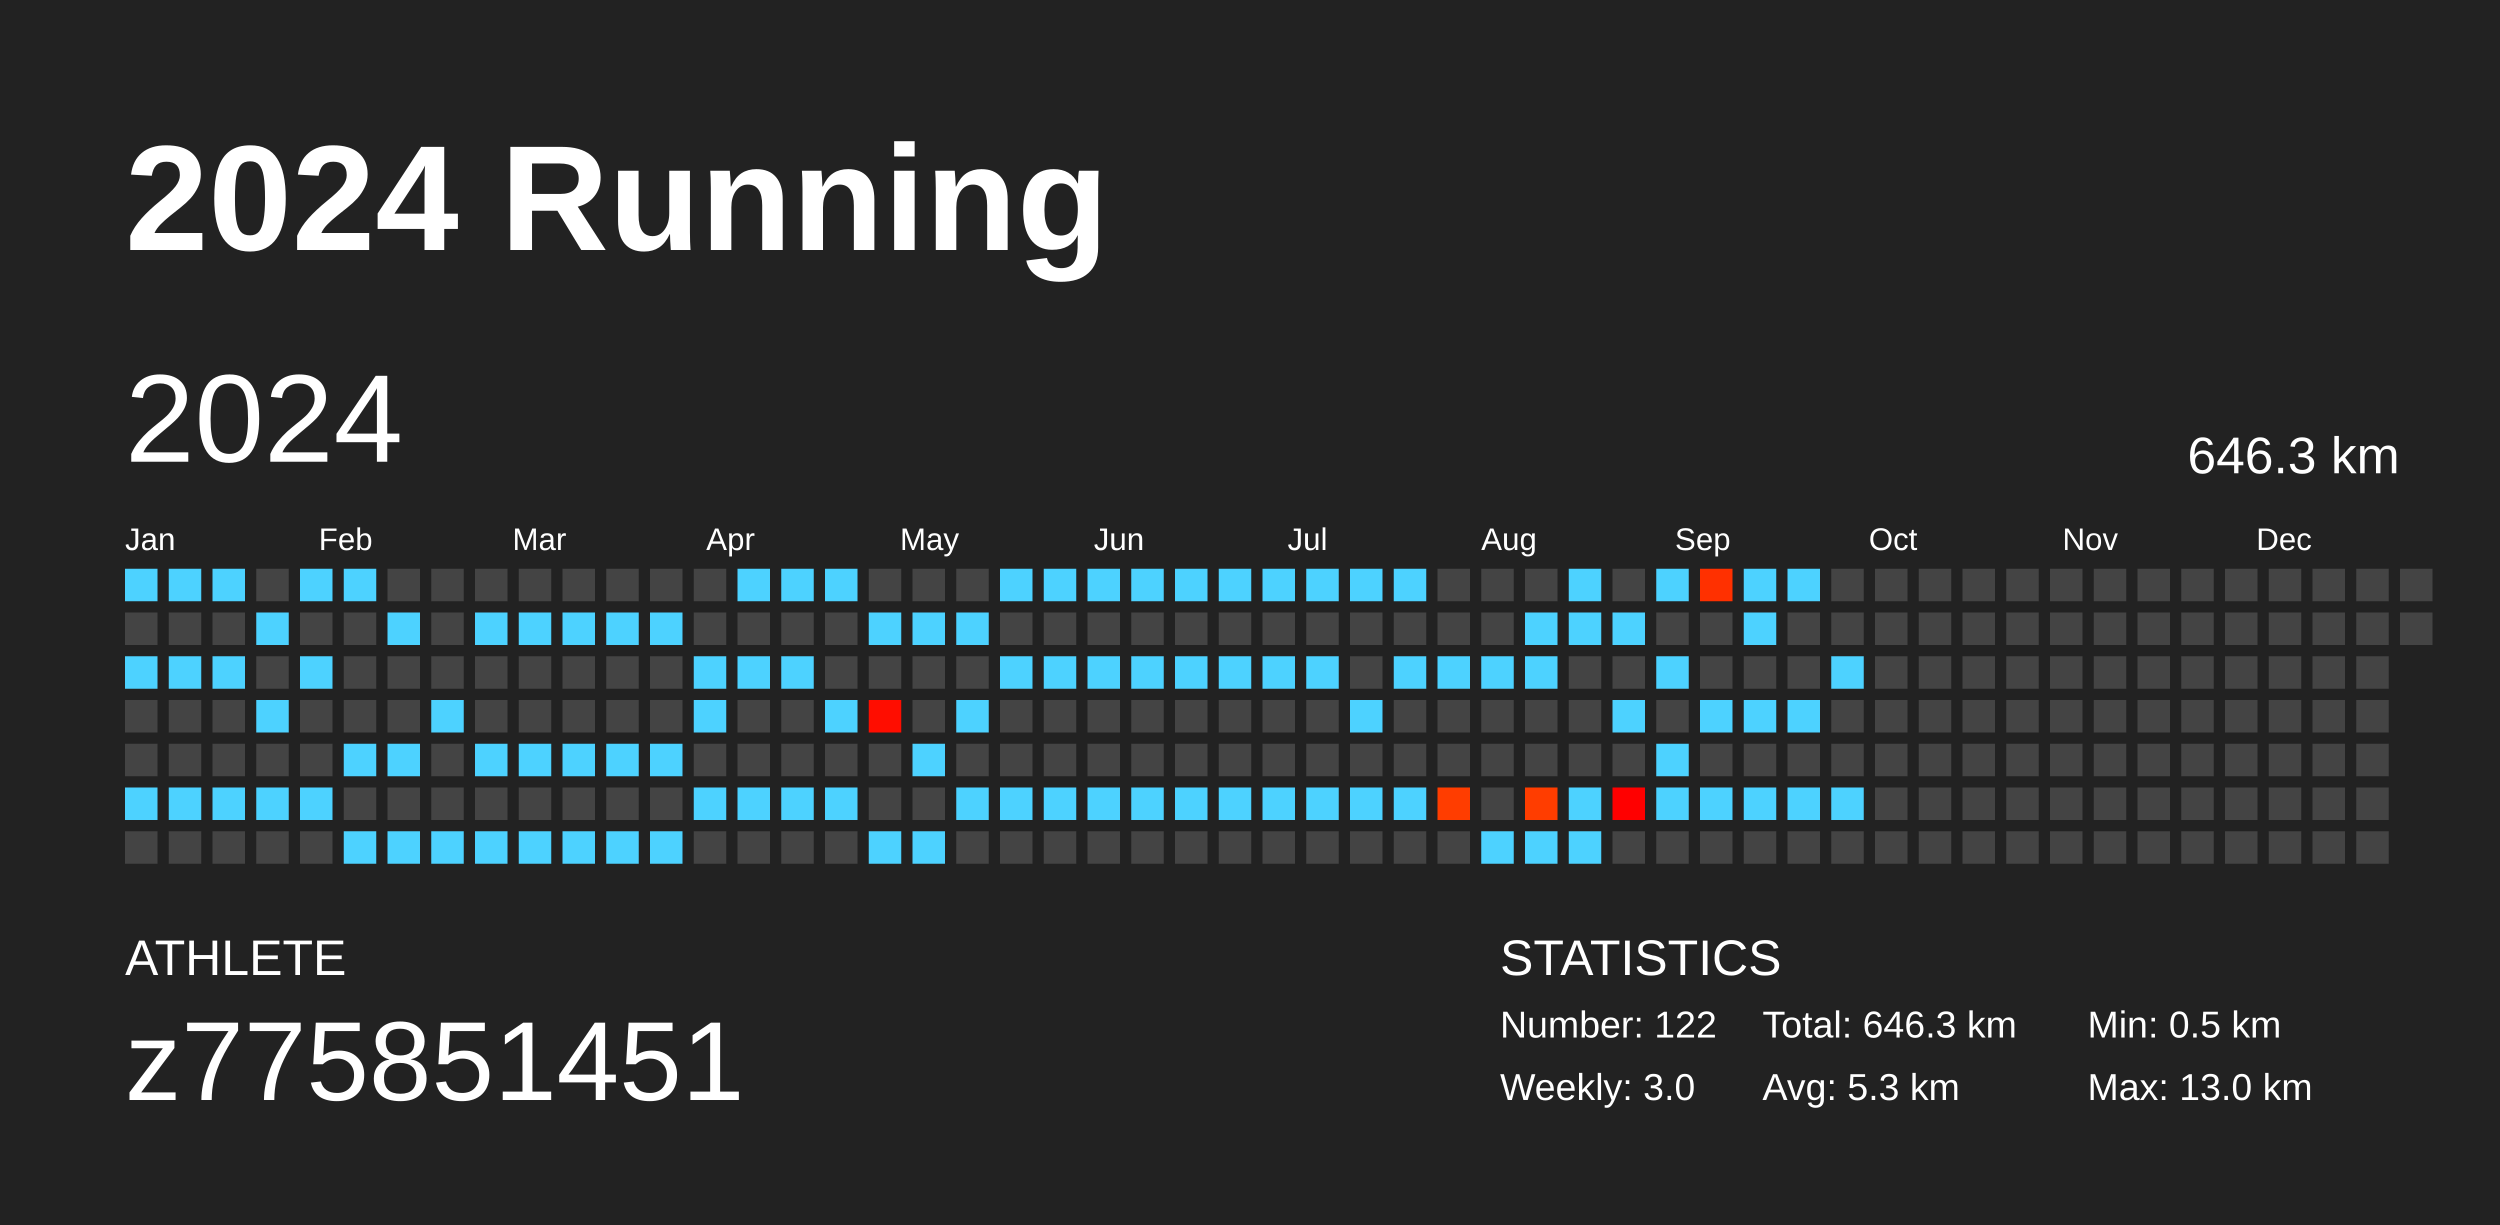
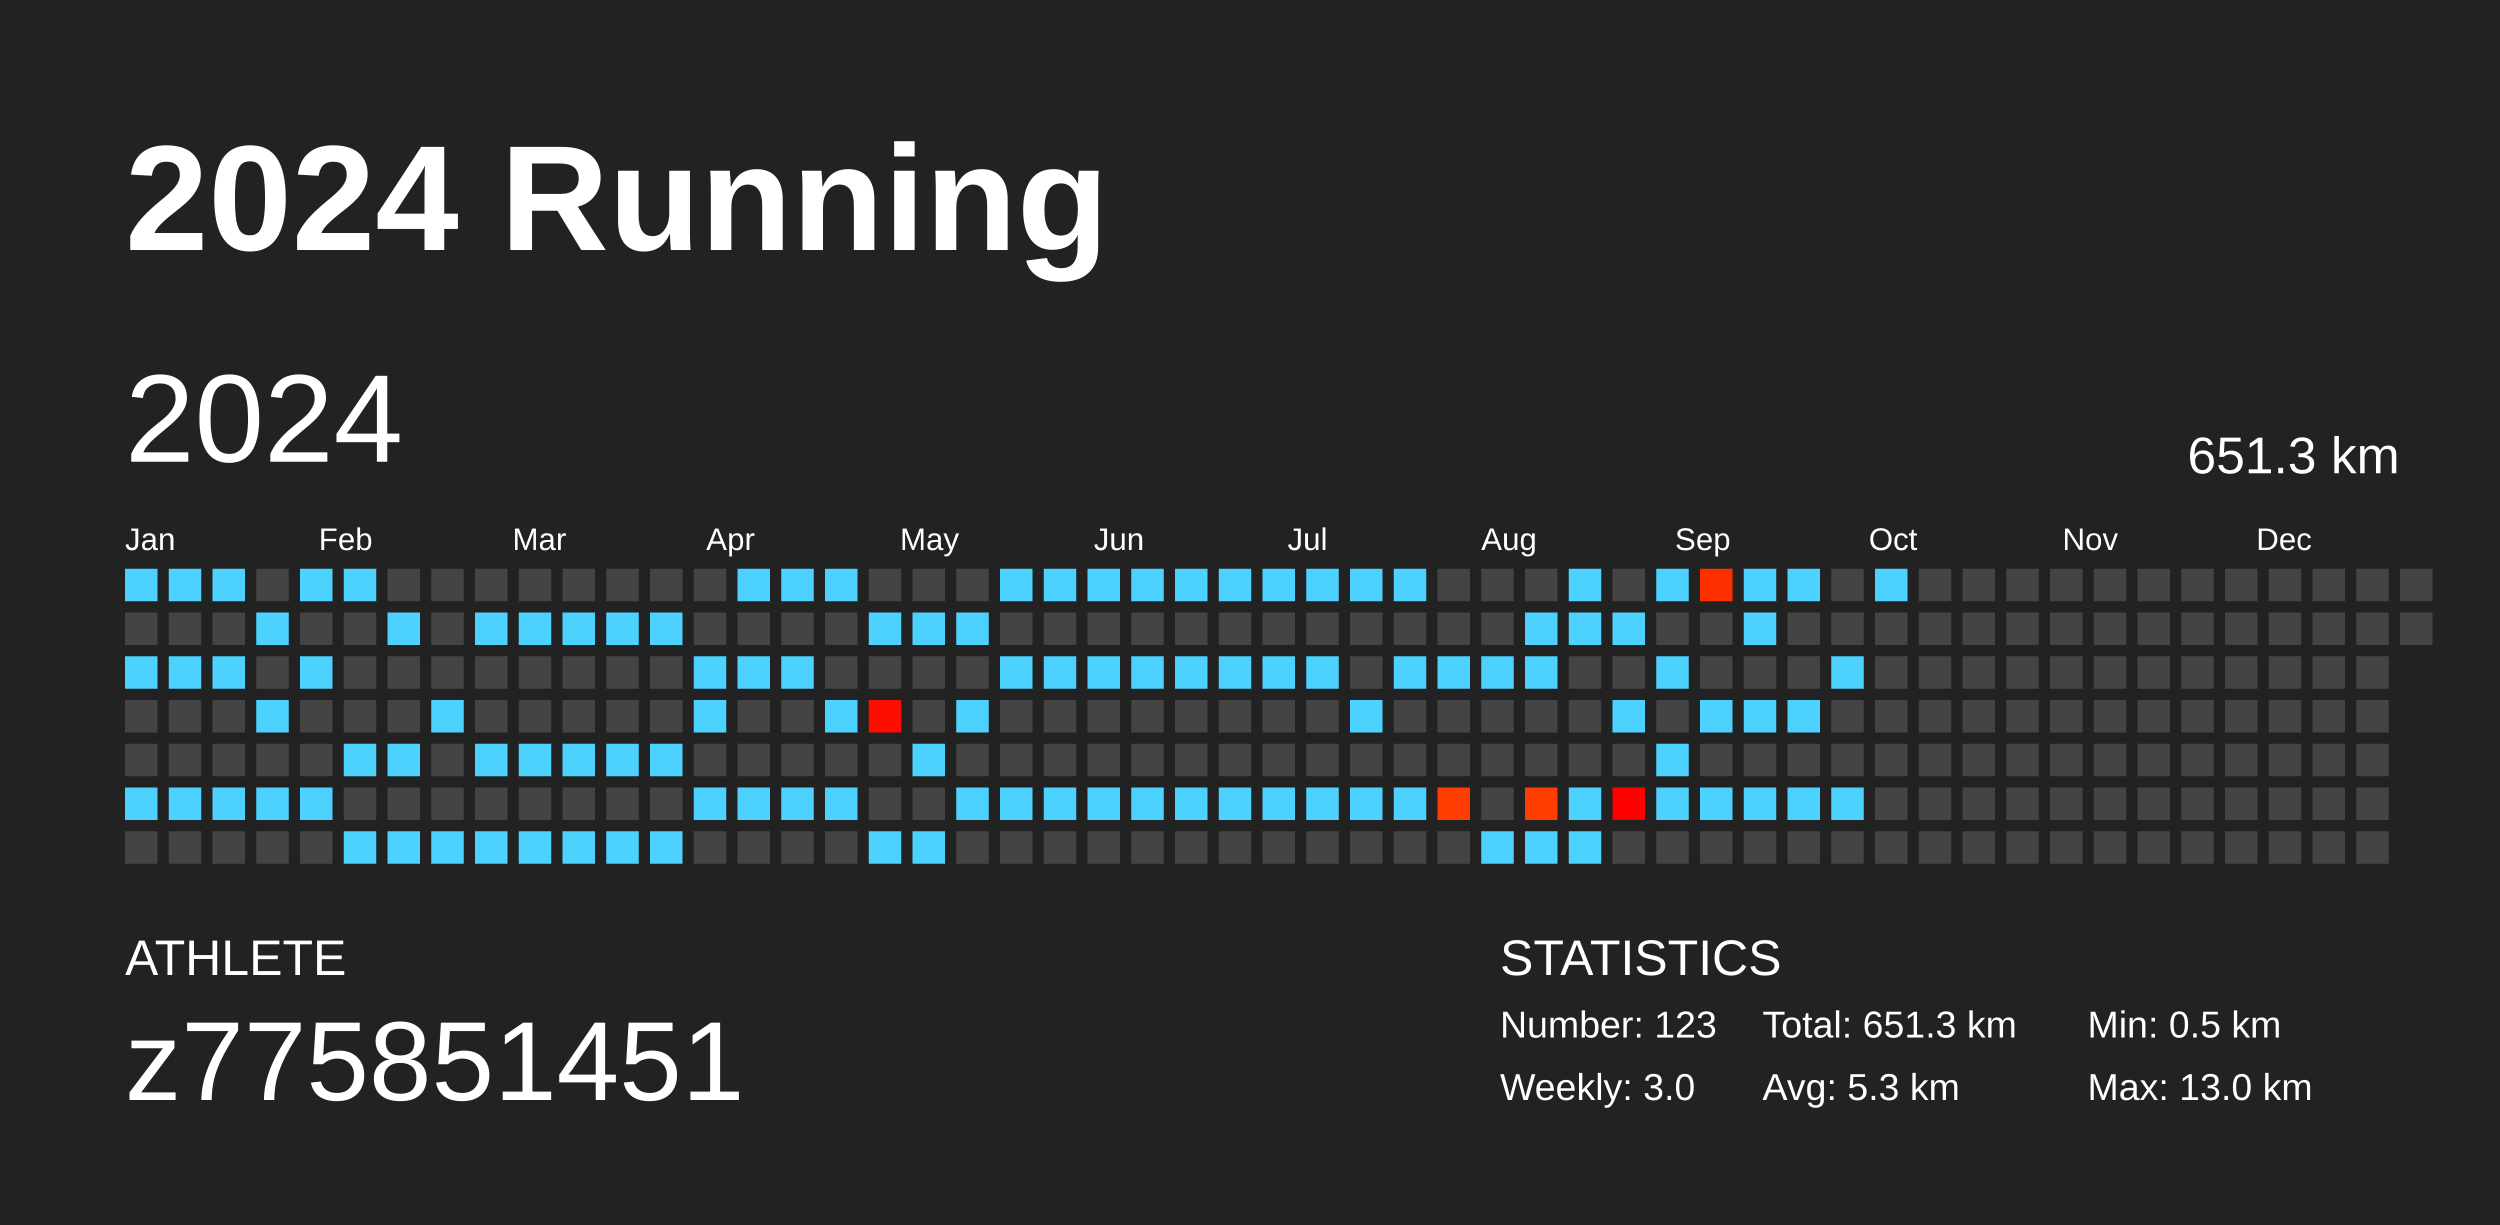
<svg xmlns="http://www.w3.org/2000/svg" baseProfile="full" height="98mm" version="1.1" viewBox="0,0,200,98" width="200mm">
  <defs />
  <rect fill="#222222" height="98" width="200" x="0" y="0" />
  <text fill="#FFFFFF" style="font-size:12px; font-family:Arial; font-weight:bold;" x="10" y="20">2024 Running</text>
  <text fill="#FFFFFF" style="font-size:4px; font-family:Arial" x="10" y="78">ATHLETE</text>
  <text fill="#FFFFFF" style="font-size:9px; font-family:Arial" x="10" y="88">z775851451</text>
  <text fill="#FFFFFF" style="font-size:4px; font-family:Arial" x="120" y="78">STATISTICS</text>
-   <text fill="#FFFFFF" style="font-size:3px; font-family:Arial" x="120" y="83">Number: 122</text>
+   <text fill="#FFFFFF" style="font-size:3px; font-family:Arial" x="120" y="83">Number: 123</text>
  <text fill="#FFFFFF" style="font-size:3px; font-family:Arial" x="120" y="88">Weekly: 3.0</text>
-   <text fill="#FFFFFF" style="font-size:3px; font-family:Arial" x="141" y="83">Total: 646.3 km</text>
+   <text fill="#FFFFFF" style="font-size:3px; font-family:Arial" x="141" y="83">Total: 651.3 km</text>
  <text fill="#FFFFFF" style="font-size:3px; font-family:Arial" x="141" y="88">Avg: 5.3 km</text>
  <text fill="#FFFFFF" style="font-size:3px; font-family:Arial" x="167" y="83">Min: 0.5 km</text>
  <text fill="#FFFFFF" style="font-size:3px; font-family:Arial" x="167" y="88">Max: 13.0 km</text>
  <text dominant-baseline="hanging" fill="#FFFFFF" style="font-size:10.0px; font-family:Arial;" x="10" y="30">2024</text>
-   <text dominant-baseline="hanging" fill="#FFFFFF" style="font-size:4.125px; font-family:Arial;" x="175" y="35">646.3 km</text>
+   <text dominant-baseline="hanging" fill="#FFFFFF" style="font-size:4.125px; font-family:Arial;" x="175" y="35">651.3 km</text>
  <text fill="#FFFFFF" style="font-size:2.5px; font-family:Arial" x="10.0" y="44">Jan</text>
  <text fill="#FFFFFF" style="font-size:2.5px; font-family:Arial" x="25.5" y="44">Feb</text>
  <text fill="#FFFFFF" style="font-size:2.5px; font-family:Arial" x="41.0" y="44">Mar</text>
  <text fill="#FFFFFF" style="font-size:2.5px; font-family:Arial" x="56.5" y="44">Apr</text>
  <text fill="#FFFFFF" style="font-size:2.5px; font-family:Arial" x="72.0" y="44">May</text>
  <text fill="#FFFFFF" style="font-size:2.5px; font-family:Arial" x="87.5" y="44">Jun</text>
  <text fill="#FFFFFF" style="font-size:2.5px; font-family:Arial" x="103.0" y="44">Jul</text>
  <text fill="#FFFFFF" style="font-size:2.5px; font-family:Arial" x="118.5" y="44">Aug</text>
  <text fill="#FFFFFF" style="font-size:2.5px; font-family:Arial" x="134.0" y="44">Sep</text>
  <text fill="#FFFFFF" style="font-size:2.5px; font-family:Arial" x="149.5" y="44">Oct</text>
  <text fill="#FFFFFF" style="font-size:2.5px; font-family:Arial" x="165.0" y="44">Nov</text>
  <text fill="#FFFFFF" style="font-size:2.5px; font-family:Arial" x="180.5" y="44">Dec</text>
  <rect fill="#4dd2ff" height="2.6" width="2.6" x="10.0" y="45.5" />
  <rect fill="#444444" height="2.6" width="2.6" x="10.0" y="49.0" />
  <rect fill="#4dd2ff" height="2.6" width="2.6" x="10.0" y="52.5" />
  <rect fill="#444444" height="2.6" width="2.6" x="10.0" y="56.0" />
  <rect fill="#444444" height="2.6" width="2.6" x="10.0" y="59.5" />
  <rect fill="#4dd2ff" height="2.6" width="2.6" x="10.0" y="63.0" />
  <rect fill="#444444" height="2.6" width="2.6" x="10.0" y="66.5" />
  <rect fill="#4dd2ff" height="2.6" width="2.6" x="13.5" y="45.5" />
  <rect fill="#444444" height="2.6" width="2.6" x="13.5" y="49.0" />
  <rect fill="#4dd2ff" height="2.6" width="2.6" x="13.5" y="52.5" />
  <rect fill="#444444" height="2.6" width="2.6" x="13.5" y="56.0" />
  <rect fill="#444444" height="2.6" width="2.6" x="13.5" y="59.5" />
  <rect fill="#4dd2ff" height="2.6" width="2.6" x="13.5" y="63.0" />
  <rect fill="#444444" height="2.6" width="2.6" x="13.5" y="66.5" />
  <rect fill="#4dd2ff" height="2.6" width="2.6" x="17.0" y="45.5" />
  <rect fill="#444444" height="2.6" width="2.6" x="17.0" y="49.0" />
  <rect fill="#4dd2ff" height="2.6" width="2.6" x="17.0" y="52.5" />
  <rect fill="#444444" height="2.6" width="2.6" x="17.0" y="56.0" />
  <rect fill="#444444" height="2.6" width="2.6" x="17.0" y="59.5" />
  <rect fill="#4dd2ff" height="2.6" width="2.6" x="17.0" y="63.0" />
  <rect fill="#444444" height="2.6" width="2.6" x="17.0" y="66.5" />
  <rect fill="#444444" height="2.6" width="2.6" x="20.5" y="45.5" />
  <rect fill="#4dd2ff" height="2.6" width="2.6" x="20.5" y="49.0" />
  <rect fill="#444444" height="2.6" width="2.6" x="20.5" y="52.5" />
  <rect fill="#4dd2ff" height="2.6" width="2.6" x="20.5" y="56.0" />
  <rect fill="#444444" height="2.6" width="2.6" x="20.5" y="59.5" />
  <rect fill="#4dd2ff" height="2.6" width="2.6" x="20.5" y="63.0" />
  <rect fill="#444444" height="2.6" width="2.6" x="20.5" y="66.5" />
  <rect fill="#4dd2ff" height="2.6" width="2.6" x="24.0" y="45.5" />
  <rect fill="#444444" height="2.6" width="2.6" x="24.0" y="49.0" />
  <rect fill="#4dd2ff" height="2.6" width="2.6" x="24.0" y="52.5" />
  <rect fill="#444444" height="2.6" width="2.6" x="24.0" y="56.0" />
  <rect fill="#444444" height="2.6" width="2.6" x="24.0" y="59.5" />
  <rect fill="#4dd2ff" height="2.6" width="2.6" x="24.0" y="63.0" />
  <rect fill="#444444" height="2.6" width="2.6" x="24.0" y="66.5" />
  <rect fill="#4dd2ff" height="2.6" width="2.6" x="27.5" y="45.5" />
  <rect fill="#444444" height="2.6" width="2.6" x="27.5" y="49.0" />
  <rect fill="#444444" height="2.6" width="2.6" x="27.5" y="52.5" />
  <rect fill="#444444" height="2.6" width="2.6" x="27.5" y="56.0" />
  <rect fill="#4dd2ff" height="2.6" width="2.6" x="27.5" y="59.5" />
  <rect fill="#444444" height="2.6" width="2.6" x="27.5" y="63.0" />
  <rect fill="#4dd2ff" height="2.6" width="2.6" x="27.5" y="66.5" />
  <rect fill="#444444" height="2.6" width="2.6" x="31.0" y="45.5" />
  <rect fill="#4dd2ff" height="2.6" width="2.6" x="31.0" y="49.0" />
  <rect fill="#444444" height="2.6" width="2.6" x="31.0" y="52.5" />
  <rect fill="#444444" height="2.6" width="2.6" x="31.0" y="56.0" />
  <rect fill="#4dd2ff" height="2.6" width="2.6" x="31.0" y="59.5" />
  <rect fill="#444444" height="2.6" width="2.6" x="31.0" y="63.0" />
  <rect fill="#4dd2ff" height="2.6" width="2.6" x="31.0" y="66.5" />
  <rect fill="#444444" height="2.6" width="2.6" x="34.5" y="45.5" />
  <rect fill="#444444" height="2.6" width="2.6" x="34.5" y="49.0" />
  <rect fill="#444444" height="2.6" width="2.6" x="34.5" y="52.5" />
  <rect fill="#4dd2ff" height="2.6" width="2.6" x="34.5" y="56.0" />
  <rect fill="#444444" height="2.6" width="2.6" x="34.5" y="59.5" />
  <rect fill="#444444" height="2.6" width="2.6" x="34.5" y="63.0" />
  <rect fill="#4dd2ff" height="2.6" width="2.6" x="34.5" y="66.5" />
  <rect fill="#444444" height="2.6" width="2.6" x="38.0" y="45.5" />
  <rect fill="#4dd2ff" height="2.6" width="2.6" x="38.0" y="49.0" />
  <rect fill="#444444" height="2.6" width="2.6" x="38.0" y="52.5" />
  <rect fill="#444444" height="2.6" width="2.6" x="38.0" y="56.0" />
  <rect fill="#4dd2ff" height="2.6" width="2.6" x="38.0" y="59.5" />
  <rect fill="#444444" height="2.6" width="2.6" x="38.0" y="63.0" />
  <rect fill="#4dd2ff" height="2.6" width="2.6" x="38.0" y="66.5" />
  <rect fill="#444444" height="2.6" width="2.6" x="41.5" y="45.5" />
  <rect fill="#4dd2ff" height="2.6" width="2.6" x="41.5" y="49.0" />
  <rect fill="#444444" height="2.6" width="2.6" x="41.5" y="52.5" />
  <rect fill="#444444" height="2.6" width="2.6" x="41.5" y="56.0" />
  <rect fill="#4dd2ff" height="2.6" width="2.6" x="41.5" y="59.5" />
  <rect fill="#444444" height="2.6" width="2.6" x="41.5" y="63.0" />
  <rect fill="#4dd2ff" height="2.6" width="2.6" x="41.5" y="66.5" />
  <rect fill="#444444" height="2.6" width="2.6" x="45.0" y="45.5" />
  <rect fill="#4dd2ff" height="2.6" width="2.6" x="45.0" y="49.0" />
  <rect fill="#444444" height="2.6" width="2.6" x="45.0" y="52.5" />
  <rect fill="#444444" height="2.6" width="2.6" x="45.0" y="56.0" />
  <rect fill="#4dd2ff" height="2.6" width="2.6" x="45.0" y="59.5" />
  <rect fill="#444444" height="2.6" width="2.6" x="45.0" y="63.0" />
  <rect fill="#4dd2ff" height="2.6" width="2.6" x="45.0" y="66.5" />
  <rect fill="#444444" height="2.6" width="2.6" x="48.5" y="45.5" />
  <rect fill="#4dd2ff" height="2.6" width="2.6" x="48.5" y="49.0" />
  <rect fill="#444444" height="2.6" width="2.6" x="48.5" y="52.5" />
  <rect fill="#444444" height="2.6" width="2.6" x="48.5" y="56.0" />
  <rect fill="#4dd2ff" height="2.6" width="2.6" x="48.5" y="59.5" />
  <rect fill="#444444" height="2.6" width="2.6" x="48.5" y="63.0" />
  <rect fill="#4dd2ff" height="2.6" width="2.6" x="48.5" y="66.5" />
  <rect fill="#444444" height="2.6" width="2.6" x="52.0" y="45.5" />
  <rect fill="#4dd2ff" height="2.6" width="2.6" x="52.0" y="49.0" />
  <rect fill="#444444" height="2.6" width="2.6" x="52.0" y="52.5" />
  <rect fill="#444444" height="2.6" width="2.6" x="52.0" y="56.0" />
  <rect fill="#4dd2ff" height="2.6" width="2.6" x="52.0" y="59.5" />
  <rect fill="#444444" height="2.6" width="2.6" x="52.0" y="63.0" />
  <rect fill="#4dd2ff" height="2.6" width="2.6" x="52.0" y="66.5" />
  <rect fill="#444444" height="2.6" width="2.6" x="55.5" y="45.5" />
  <rect fill="#444444" height="2.6" width="2.6" x="55.5" y="49.0" />
  <rect fill="#4dd2ff" height="2.6" width="2.6" x="55.5" y="52.5" />
  <rect fill="#4dd2ff" height="2.6" width="2.6" x="55.5" y="56.0" />
  <rect fill="#444444" height="2.6" width="2.6" x="55.5" y="59.5" />
  <rect fill="#4dd2ff" height="2.6" width="2.6" x="55.5" y="63.0" />
  <rect fill="#444444" height="2.6" width="2.6" x="55.5" y="66.5" />
  <rect fill="#4dd2ff" height="2.6" width="2.6" x="59.0" y="45.5" />
  <rect fill="#444444" height="2.6" width="2.6" x="59.0" y="49.0" />
  <rect fill="#4dd2ff" height="2.6" width="2.6" x="59.0" y="52.5" />
  <rect fill="#444444" height="2.6" width="2.6" x="59.0" y="56.0" />
  <rect fill="#444444" height="2.6" width="2.6" x="59.0" y="59.5" />
  <rect fill="#4dd2ff" height="2.6" width="2.6" x="59.0" y="63.0" />
  <rect fill="#444444" height="2.6" width="2.6" x="59.0" y="66.5" />
  <rect fill="#4dd2ff" height="2.6" width="2.6" x="62.5" y="45.5" />
  <rect fill="#444444" height="2.6" width="2.6" x="62.5" y="49.0" />
  <rect fill="#4dd2ff" height="2.6" width="2.6" x="62.5" y="52.5" />
  <rect fill="#444444" height="2.6" width="2.6" x="62.5" y="56.0" />
  <rect fill="#444444" height="2.6" width="2.6" x="62.5" y="59.5" />
  <rect fill="#4dd2ff" height="2.6" width="2.6" x="62.5" y="63.0" />
  <rect fill="#444444" height="2.6" width="2.6" x="62.5" y="66.5" />
  <rect fill="#4dd2ff" height="2.6" width="2.6" x="66.0" y="45.5" />
  <rect fill="#444444" height="2.6" width="2.6" x="66.0" y="49.0" />
  <rect fill="#444444" height="2.6" width="2.6" x="66.0" y="52.5" />
  <rect fill="#4dd2ff" height="2.6" width="2.6" x="66.0" y="56.0" />
  <rect fill="#444444" height="2.6" width="2.6" x="66.0" y="59.5" />
  <rect fill="#4dd2ff" height="2.6" width="2.6" x="66.0" y="63.0" />
  <rect fill="#444444" height="2.6" width="2.6" x="66.0" y="66.5" />
  <rect fill="#444444" height="2.6" width="2.6" x="69.5" y="45.5" />
  <rect fill="#4dd2ff" height="2.6" width="2.6" x="69.5" y="49.0" />
  <rect fill="#444444" height="2.6" width="2.6" x="69.5" y="52.5" />
  <rect fill="#ff0d00" height="2.6" width="2.6" x="69.5" y="56.0" />
  <rect fill="#444444" height="2.6" width="2.6" x="69.5" y="59.5" />
  <rect fill="#444444" height="2.6" width="2.6" x="69.5" y="63.0" />
  <rect fill="#4dd2ff" height="2.6" width="2.6" x="69.5" y="66.5" />
  <rect fill="#444444" height="2.6" width="2.6" x="73.0" y="45.5" />
  <rect fill="#4dd2ff" height="2.6" width="2.6" x="73.0" y="49.0" />
  <rect fill="#444444" height="2.6" width="2.6" x="73.0" y="52.5" />
  <rect fill="#444444" height="2.6" width="2.6" x="73.0" y="56.0" />
  <rect fill="#4dd2ff" height="2.6" width="2.6" x="73.0" y="59.5" />
  <rect fill="#444444" height="2.6" width="2.6" x="73.0" y="63.0" />
  <rect fill="#4dd2ff" height="2.6" width="2.6" x="73.0" y="66.5" />
  <rect fill="#444444" height="2.6" width="2.6" x="76.5" y="45.5" />
  <rect fill="#4dd2ff" height="2.6" width="2.6" x="76.5" y="49.0" />
  <rect fill="#444444" height="2.6" width="2.6" x="76.5" y="52.5" />
  <rect fill="#4dd2ff" height="2.6" width="2.6" x="76.5" y="56.0" />
  <rect fill="#444444" height="2.6" width="2.6" x="76.5" y="59.5" />
  <rect fill="#4dd2ff" height="2.6" width="2.6" x="76.5" y="63.0" />
  <rect fill="#444444" height="2.6" width="2.6" x="76.5" y="66.5" />
  <rect fill="#4dd2ff" height="2.6" width="2.6" x="80.0" y="45.5" />
  <rect fill="#444444" height="2.6" width="2.6" x="80.0" y="49.0" />
  <rect fill="#4dd2ff" height="2.6" width="2.6" x="80.0" y="52.5" />
  <rect fill="#444444" height="2.6" width="2.6" x="80.0" y="56.0" />
  <rect fill="#444444" height="2.6" width="2.6" x="80.0" y="59.5" />
  <rect fill="#4dd2ff" height="2.6" width="2.6" x="80.0" y="63.0" />
  <rect fill="#444444" height="2.6" width="2.6" x="80.0" y="66.5" />
  <rect fill="#4dd2ff" height="2.6" width="2.6" x="83.5" y="45.5" />
  <rect fill="#444444" height="2.6" width="2.6" x="83.5" y="49.0" />
  <rect fill="#4dd2ff" height="2.6" width="2.6" x="83.5" y="52.5" />
  <rect fill="#444444" height="2.6" width="2.6" x="83.5" y="56.0" />
  <rect fill="#444444" height="2.6" width="2.6" x="83.5" y="59.5" />
  <rect fill="#4dd2ff" height="2.6" width="2.6" x="83.5" y="63.0" />
  <rect fill="#444444" height="2.6" width="2.6" x="83.5" y="66.5" />
  <rect fill="#4dd2ff" height="2.6" width="2.6" x="87.0" y="45.5" />
  <rect fill="#444444" height="2.6" width="2.6" x="87.0" y="49.0" />
  <rect fill="#4dd2ff" height="2.6" width="2.6" x="87.0" y="52.5" />
  <rect fill="#444444" height="2.6" width="2.6" x="87.0" y="56.0" />
  <rect fill="#444444" height="2.6" width="2.6" x="87.0" y="59.5" />
  <rect fill="#4dd2ff" height="2.6" width="2.6" x="87.0" y="63.0" />
  <rect fill="#444444" height="2.6" width="2.6" x="87.0" y="66.5" />
  <rect fill="#4dd2ff" height="2.6" width="2.6" x="90.5" y="45.5" />
  <rect fill="#444444" height="2.6" width="2.6" x="90.5" y="49.0" />
  <rect fill="#4dd2ff" height="2.6" width="2.6" x="90.5" y="52.5" />
  <rect fill="#444444" height="2.6" width="2.6" x="90.5" y="56.0" />
  <rect fill="#444444" height="2.6" width="2.6" x="90.5" y="59.5" />
  <rect fill="#4dd2ff" height="2.6" width="2.6" x="90.5" y="63.0" />
  <rect fill="#444444" height="2.6" width="2.6" x="90.5" y="66.5" />
  <rect fill="#4dd2ff" height="2.6" width="2.6" x="94.0" y="45.5" />
  <rect fill="#444444" height="2.6" width="2.6" x="94.0" y="49.0" />
  <rect fill="#4dd2ff" height="2.6" width="2.6" x="94.0" y="52.5" />
  <rect fill="#444444" height="2.6" width="2.6" x="94.0" y="56.0" />
  <rect fill="#444444" height="2.6" width="2.6" x="94.0" y="59.5" />
  <rect fill="#4dd2ff" height="2.6" width="2.6" x="94.0" y="63.0" />
  <rect fill="#444444" height="2.6" width="2.6" x="94.0" y="66.5" />
  <rect fill="#4dd2ff" height="2.6" width="2.6" x="97.5" y="45.5" />
  <rect fill="#444444" height="2.6" width="2.6" x="97.5" y="49.0" />
  <rect fill="#4dd2ff" height="2.6" width="2.6" x="97.5" y="52.5" />
  <rect fill="#444444" height="2.6" width="2.6" x="97.5" y="56.0" />
  <rect fill="#444444" height="2.6" width="2.6" x="97.5" y="59.5" />
  <rect fill="#4dd2ff" height="2.6" width="2.6" x="97.5" y="63.0" />
  <rect fill="#444444" height="2.6" width="2.6" x="97.5" y="66.5" />
  <rect fill="#4dd2ff" height="2.6" width="2.6" x="101.0" y="45.5" />
  <rect fill="#444444" height="2.6" width="2.6" x="101.0" y="49.0" />
  <rect fill="#4dd2ff" height="2.6" width="2.6" x="101.0" y="52.5" />
  <rect fill="#444444" height="2.6" width="2.6" x="101.0" y="56.0" />
  <rect fill="#444444" height="2.6" width="2.6" x="101.0" y="59.5" />
  <rect fill="#4dd2ff" height="2.6" width="2.6" x="101.0" y="63.0" />
  <rect fill="#444444" height="2.6" width="2.6" x="101.0" y="66.5" />
  <rect fill="#4dd2ff" height="2.6" width="2.6" x="104.5" y="45.5" />
  <rect fill="#444444" height="2.6" width="2.6" x="104.5" y="49.0" />
  <rect fill="#4dd2ff" height="2.6" width="2.6" x="104.5" y="52.5" />
  <rect fill="#444444" height="2.6" width="2.6" x="104.5" y="56.0" />
  <rect fill="#444444" height="2.6" width="2.6" x="104.5" y="59.5" />
  <rect fill="#4dd2ff" height="2.6" width="2.6" x="104.5" y="63.0" />
  <rect fill="#444444" height="2.6" width="2.6" x="104.5" y="66.5" />
  <rect fill="#4dd2ff" height="2.6" width="2.6" x="108.0" y="45.5" />
  <rect fill="#444444" height="2.6" width="2.6" x="108.0" y="49.0" />
  <rect fill="#444444" height="2.6" width="2.6" x="108.0" y="52.5" />
  <rect fill="#4dd2ff" height="2.6" width="2.6" x="108.0" y="56.0" />
  <rect fill="#444444" height="2.6" width="2.6" x="108.0" y="59.5" />
  <rect fill="#4dd2ff" height="2.6" width="2.6" x="108.0" y="63.0" />
  <rect fill="#444444" height="2.6" width="2.6" x="108.0" y="66.5" />
  <rect fill="#4dd2ff" height="2.6" width="2.6" x="111.5" y="45.5" />
  <rect fill="#444444" height="2.6" width="2.6" x="111.5" y="49.0" />
  <rect fill="#4dd2ff" height="2.6" width="2.6" x="111.5" y="52.5" />
  <rect fill="#444444" height="2.6" width="2.6" x="111.5" y="56.0" />
  <rect fill="#444444" height="2.6" width="2.6" x="111.5" y="59.5" />
  <rect fill="#4dd2ff" height="2.6" width="2.6" x="111.5" y="63.0" />
  <rect fill="#444444" height="2.6" width="2.6" x="111.5" y="66.5" />
  <rect fill="#444444" height="2.6" width="2.6" x="115.0" y="45.5" />
  <rect fill="#444444" height="2.6" width="2.6" x="115.0" y="49.0" />
  <rect fill="#4dd2ff" height="2.6" width="2.6" x="115.0" y="52.5" />
  <rect fill="#444444" height="2.6" width="2.6" x="115.0" y="56.0" />
  <rect fill="#444444" height="2.6" width="2.6" x="115.0" y="59.5" />
  <rect fill="#ff3d00" height="2.6" width="2.6" x="115.0" y="63.0" />
  <rect fill="#444444" height="2.6" width="2.6" x="115.0" y="66.5" />
  <rect fill="#444444" height="2.6" width="2.6" x="118.5" y="45.5" />
  <rect fill="#444444" height="2.6" width="2.6" x="118.5" y="49.0" />
  <rect fill="#4dd2ff" height="2.6" width="2.6" x="118.5" y="52.5" />
  <rect fill="#444444" height="2.6" width="2.6" x="118.5" y="56.0" />
  <rect fill="#444444" height="2.6" width="2.6" x="118.5" y="59.5" />
  <rect fill="#444444" height="2.6" width="2.6" x="118.5" y="63.0" />
  <rect fill="#4dd2ff" height="2.6" width="2.6" x="118.5" y="66.5" />
  <rect fill="#444444" height="2.6" width="2.6" x="122.0" y="45.5" />
  <rect fill="#4dd2ff" height="2.6" width="2.6" x="122.0" y="49.0" />
  <rect fill="#4dd2ff" height="2.6" width="2.6" x="122.0" y="52.5" />
  <rect fill="#444444" height="2.6" width="2.6" x="122.0" y="56.0" />
  <rect fill="#444444" height="2.6" width="2.6" x="122.0" y="59.5" />
  <rect fill="#ff3d00" height="2.6" width="2.6" x="122.0" y="63.0" />
  <rect fill="#4dd2ff" height="2.6" width="2.6" x="122.0" y="66.5" />
  <rect fill="#4dd2ff" height="2.6" width="2.6" x="125.5" y="45.5" />
  <rect fill="#4dd2ff" height="2.6" width="2.6" x="125.5" y="49.0" />
  <rect fill="#444444" height="2.6" width="2.6" x="125.5" y="52.5" />
  <rect fill="#444444" height="2.6" width="2.6" x="125.5" y="56.0" />
  <rect fill="#444444" height="2.6" width="2.6" x="125.5" y="59.5" />
  <rect fill="#4dd2ff" height="2.6" width="2.6" x="125.5" y="63.0" />
  <rect fill="#4dd2ff" height="2.6" width="2.6" x="125.5" y="66.5" />
  <rect fill="#444444" height="2.6" width="2.6" x="129.0" y="45.5" />
  <rect fill="#4dd2ff" height="2.6" width="2.6" x="129.0" y="49.0" />
  <rect fill="#444444" height="2.6" width="2.6" x="129.0" y="52.5" />
  <rect fill="#4dd2ff" height="2.6" width="2.6" x="129.0" y="56.0" />
  <rect fill="#444444" height="2.6" width="2.6" x="129.0" y="59.5" />
  <rect fill="#ff0000" height="2.6" width="2.6" x="129.0" y="63.0" />
  <rect fill="#444444" height="2.6" width="2.6" x="129.0" y="66.5" />
  <rect fill="#4dd2ff" height="2.6" width="2.6" x="132.5" y="45.5" />
  <rect fill="#444444" height="2.6" width="2.6" x="132.5" y="49.0" />
  <rect fill="#4dd2ff" height="2.6" width="2.6" x="132.5" y="52.5" />
  <rect fill="#444444" height="2.6" width="2.6" x="132.5" y="56.0" />
  <rect fill="#4dd2ff" height="2.6" width="2.6" x="132.5" y="59.5" />
  <rect fill="#4dd2ff" height="2.6" width="2.6" x="132.5" y="63.0" />
  <rect fill="#444444" height="2.6" width="2.6" x="132.5" y="66.5" />
  <rect fill="#ff3000" height="2.6" width="2.6" x="136.0" y="45.5" />
  <rect fill="#444444" height="2.6" width="2.6" x="136.0" y="49.0" />
  <rect fill="#444444" height="2.6" width="2.6" x="136.0" y="52.5" />
  <rect fill="#4dd2ff" height="2.6" width="2.6" x="136.0" y="56.0" />
  <rect fill="#444444" height="2.6" width="2.6" x="136.0" y="59.5" />
  <rect fill="#4dd2ff" height="2.6" width="2.6" x="136.0" y="63.0" />
  <rect fill="#444444" height="2.6" width="2.6" x="136.0" y="66.5" />
  <rect fill="#4dd2ff" height="2.6" width="2.6" x="139.5" y="45.5" />
  <rect fill="#4dd2ff" height="2.6" width="2.6" x="139.5" y="49.0" />
  <rect fill="#444444" height="2.6" width="2.6" x="139.5" y="52.5" />
  <rect fill="#4dd2ff" height="2.6" width="2.6" x="139.5" y="56.0" />
  <rect fill="#444444" height="2.6" width="2.6" x="139.5" y="59.5" />
  <rect fill="#4dd2ff" height="2.6" width="2.6" x="139.5" y="63.0" />
  <rect fill="#444444" height="2.6" width="2.6" x="139.5" y="66.5" />
  <rect fill="#4dd2ff" height="2.6" width="2.6" x="143.0" y="45.5" />
  <rect fill="#444444" height="2.6" width="2.6" x="143.0" y="49.0" />
  <rect fill="#444444" height="2.6" width="2.6" x="143.0" y="52.5" />
  <rect fill="#4dd2ff" height="2.6" width="2.6" x="143.0" y="56.0" />
  <rect fill="#444444" height="2.6" width="2.6" x="143.0" y="59.5" />
  <rect fill="#4dd2ff" height="2.6" width="2.6" x="143.0" y="63.0" />
  <rect fill="#444444" height="2.6" width="2.6" x="143.0" y="66.5" />
  <rect fill="#444444" height="2.6" width="2.6" x="146.5" y="45.5" />
  <rect fill="#444444" height="2.6" width="2.6" x="146.5" y="49.0" />
  <rect fill="#4dd2ff" height="2.6" width="2.6" x="146.5" y="52.5" />
  <rect fill="#444444" height="2.6" width="2.6" x="146.5" y="56.0" />
  <rect fill="#444444" height="2.6" width="2.6" x="146.5" y="59.5" />
  <rect fill="#4dd2ff" height="2.6" width="2.6" x="146.5" y="63.0" />
  <rect fill="#444444" height="2.6" width="2.6" x="146.5" y="66.5" />
-   <rect fill="#444444" height="2.6" width="2.6" x="150.0" y="45.5" />
+   <rect fill="#4dd2ff" height="2.6" width="2.6" x="150.0" y="45.5" />
  <rect fill="#444444" height="2.6" width="2.6" x="150.0" y="49.0" />
  <rect fill="#444444" height="2.6" width="2.6" x="150.0" y="52.5" />
  <rect fill="#444444" height="2.6" width="2.6" x="150.0" y="56.0" />
  <rect fill="#444444" height="2.6" width="2.6" x="150.0" y="59.5" />
  <rect fill="#444444" height="2.6" width="2.6" x="150.0" y="63.0" />
  <rect fill="#444444" height="2.6" width="2.6" x="150.0" y="66.5" />
  <rect fill="#444444" height="2.6" width="2.6" x="153.5" y="45.5" />
  <rect fill="#444444" height="2.6" width="2.6" x="153.5" y="49.0" />
  <rect fill="#444444" height="2.6" width="2.6" x="153.5" y="52.5" />
  <rect fill="#444444" height="2.6" width="2.6" x="153.5" y="56.0" />
  <rect fill="#444444" height="2.6" width="2.6" x="153.5" y="59.5" />
  <rect fill="#444444" height="2.6" width="2.6" x="153.5" y="63.0" />
  <rect fill="#444444" height="2.6" width="2.6" x="153.5" y="66.5" />
  <rect fill="#444444" height="2.6" width="2.6" x="157.0" y="45.5" />
  <rect fill="#444444" height="2.6" width="2.6" x="157.0" y="49.0" />
  <rect fill="#444444" height="2.6" width="2.6" x="157.0" y="52.5" />
  <rect fill="#444444" height="2.6" width="2.6" x="157.0" y="56.0" />
  <rect fill="#444444" height="2.6" width="2.6" x="157.0" y="59.5" />
  <rect fill="#444444" height="2.6" width="2.6" x="157.0" y="63.0" />
  <rect fill="#444444" height="2.6" width="2.6" x="157.0" y="66.5" />
  <rect fill="#444444" height="2.6" width="2.6" x="160.5" y="45.5" />
  <rect fill="#444444" height="2.6" width="2.6" x="160.5" y="49.0" />
  <rect fill="#444444" height="2.6" width="2.6" x="160.5" y="52.5" />
  <rect fill="#444444" height="2.6" width="2.6" x="160.5" y="56.0" />
  <rect fill="#444444" height="2.6" width="2.6" x="160.5" y="59.5" />
  <rect fill="#444444" height="2.6" width="2.6" x="160.5" y="63.0" />
  <rect fill="#444444" height="2.6" width="2.6" x="160.5" y="66.5" />
  <rect fill="#444444" height="2.6" width="2.6" x="164.0" y="45.5" />
  <rect fill="#444444" height="2.6" width="2.6" x="164.0" y="49.0" />
  <rect fill="#444444" height="2.6" width="2.6" x="164.0" y="52.5" />
  <rect fill="#444444" height="2.6" width="2.6" x="164.0" y="56.0" />
  <rect fill="#444444" height="2.6" width="2.6" x="164.0" y="59.5" />
  <rect fill="#444444" height="2.6" width="2.6" x="164.0" y="63.0" />
  <rect fill="#444444" height="2.6" width="2.6" x="164.0" y="66.5" />
  <rect fill="#444444" height="2.6" width="2.6" x="167.5" y="45.5" />
  <rect fill="#444444" height="2.6" width="2.6" x="167.5" y="49.0" />
  <rect fill="#444444" height="2.6" width="2.6" x="167.5" y="52.5" />
  <rect fill="#444444" height="2.6" width="2.6" x="167.5" y="56.0" />
  <rect fill="#444444" height="2.6" width="2.6" x="167.5" y="59.5" />
  <rect fill="#444444" height="2.6" width="2.6" x="167.5" y="63.0" />
  <rect fill="#444444" height="2.6" width="2.6" x="167.5" y="66.5" />
  <rect fill="#444444" height="2.6" width="2.6" x="171.0" y="45.5" />
  <rect fill="#444444" height="2.6" width="2.6" x="171.0" y="49.0" />
  <rect fill="#444444" height="2.6" width="2.6" x="171.0" y="52.5" />
  <rect fill="#444444" height="2.6" width="2.6" x="171.0" y="56.0" />
  <rect fill="#444444" height="2.6" width="2.6" x="171.0" y="59.5" />
  <rect fill="#444444" height="2.6" width="2.6" x="171.0" y="63.0" />
  <rect fill="#444444" height="2.6" width="2.6" x="171.0" y="66.5" />
  <rect fill="#444444" height="2.6" width="2.6" x="174.5" y="45.5" />
  <rect fill="#444444" height="2.6" width="2.6" x="174.5" y="49.0" />
  <rect fill="#444444" height="2.6" width="2.6" x="174.5" y="52.5" />
  <rect fill="#444444" height="2.6" width="2.6" x="174.5" y="56.0" />
  <rect fill="#444444" height="2.6" width="2.6" x="174.5" y="59.5" />
  <rect fill="#444444" height="2.6" width="2.6" x="174.5" y="63.0" />
  <rect fill="#444444" height="2.6" width="2.6" x="174.5" y="66.5" />
  <rect fill="#444444" height="2.6" width="2.6" x="178.0" y="45.5" />
  <rect fill="#444444" height="2.6" width="2.6" x="178.0" y="49.0" />
  <rect fill="#444444" height="2.6" width="2.6" x="178.0" y="52.5" />
  <rect fill="#444444" height="2.6" width="2.6" x="178.0" y="56.0" />
  <rect fill="#444444" height="2.6" width="2.6" x="178.0" y="59.5" />
  <rect fill="#444444" height="2.6" width="2.6" x="178.0" y="63.0" />
  <rect fill="#444444" height="2.6" width="2.6" x="178.0" y="66.5" />
  <rect fill="#444444" height="2.6" width="2.6" x="181.5" y="45.5" />
  <rect fill="#444444" height="2.6" width="2.6" x="181.5" y="49.0" />
  <rect fill="#444444" height="2.6" width="2.6" x="181.5" y="52.5" />
  <rect fill="#444444" height="2.6" width="2.6" x="181.5" y="56.0" />
  <rect fill="#444444" height="2.6" width="2.6" x="181.5" y="59.5" />
  <rect fill="#444444" height="2.6" width="2.6" x="181.5" y="63.0" />
  <rect fill="#444444" height="2.6" width="2.6" x="181.5" y="66.5" />
  <rect fill="#444444" height="2.6" width="2.6" x="185.0" y="45.5" />
  <rect fill="#444444" height="2.6" width="2.6" x="185.0" y="49.0" />
  <rect fill="#444444" height="2.6" width="2.6" x="185.0" y="52.5" />
  <rect fill="#444444" height="2.6" width="2.6" x="185.0" y="56.0" />
  <rect fill="#444444" height="2.6" width="2.6" x="185.0" y="59.5" />
  <rect fill="#444444" height="2.6" width="2.6" x="185.0" y="63.0" />
  <rect fill="#444444" height="2.6" width="2.6" x="185.0" y="66.5" />
  <rect fill="#444444" height="2.6" width="2.6" x="188.5" y="45.5" />
  <rect fill="#444444" height="2.6" width="2.6" x="188.5" y="49.0" />
  <rect fill="#444444" height="2.6" width="2.6" x="188.5" y="52.5" />
  <rect fill="#444444" height="2.6" width="2.6" x="188.5" y="56.0" />
  <rect fill="#444444" height="2.6" width="2.6" x="188.5" y="59.5" />
  <rect fill="#444444" height="2.6" width="2.6" x="188.5" y="63.0" />
  <rect fill="#444444" height="2.6" width="2.6" x="188.5" y="66.5" />
  <rect fill="#444444" height="2.6" width="2.6" x="192.0" y="45.5" />
  <rect fill="#444444" height="2.6" width="2.6" x="192.0" y="49.0" />
</svg>
